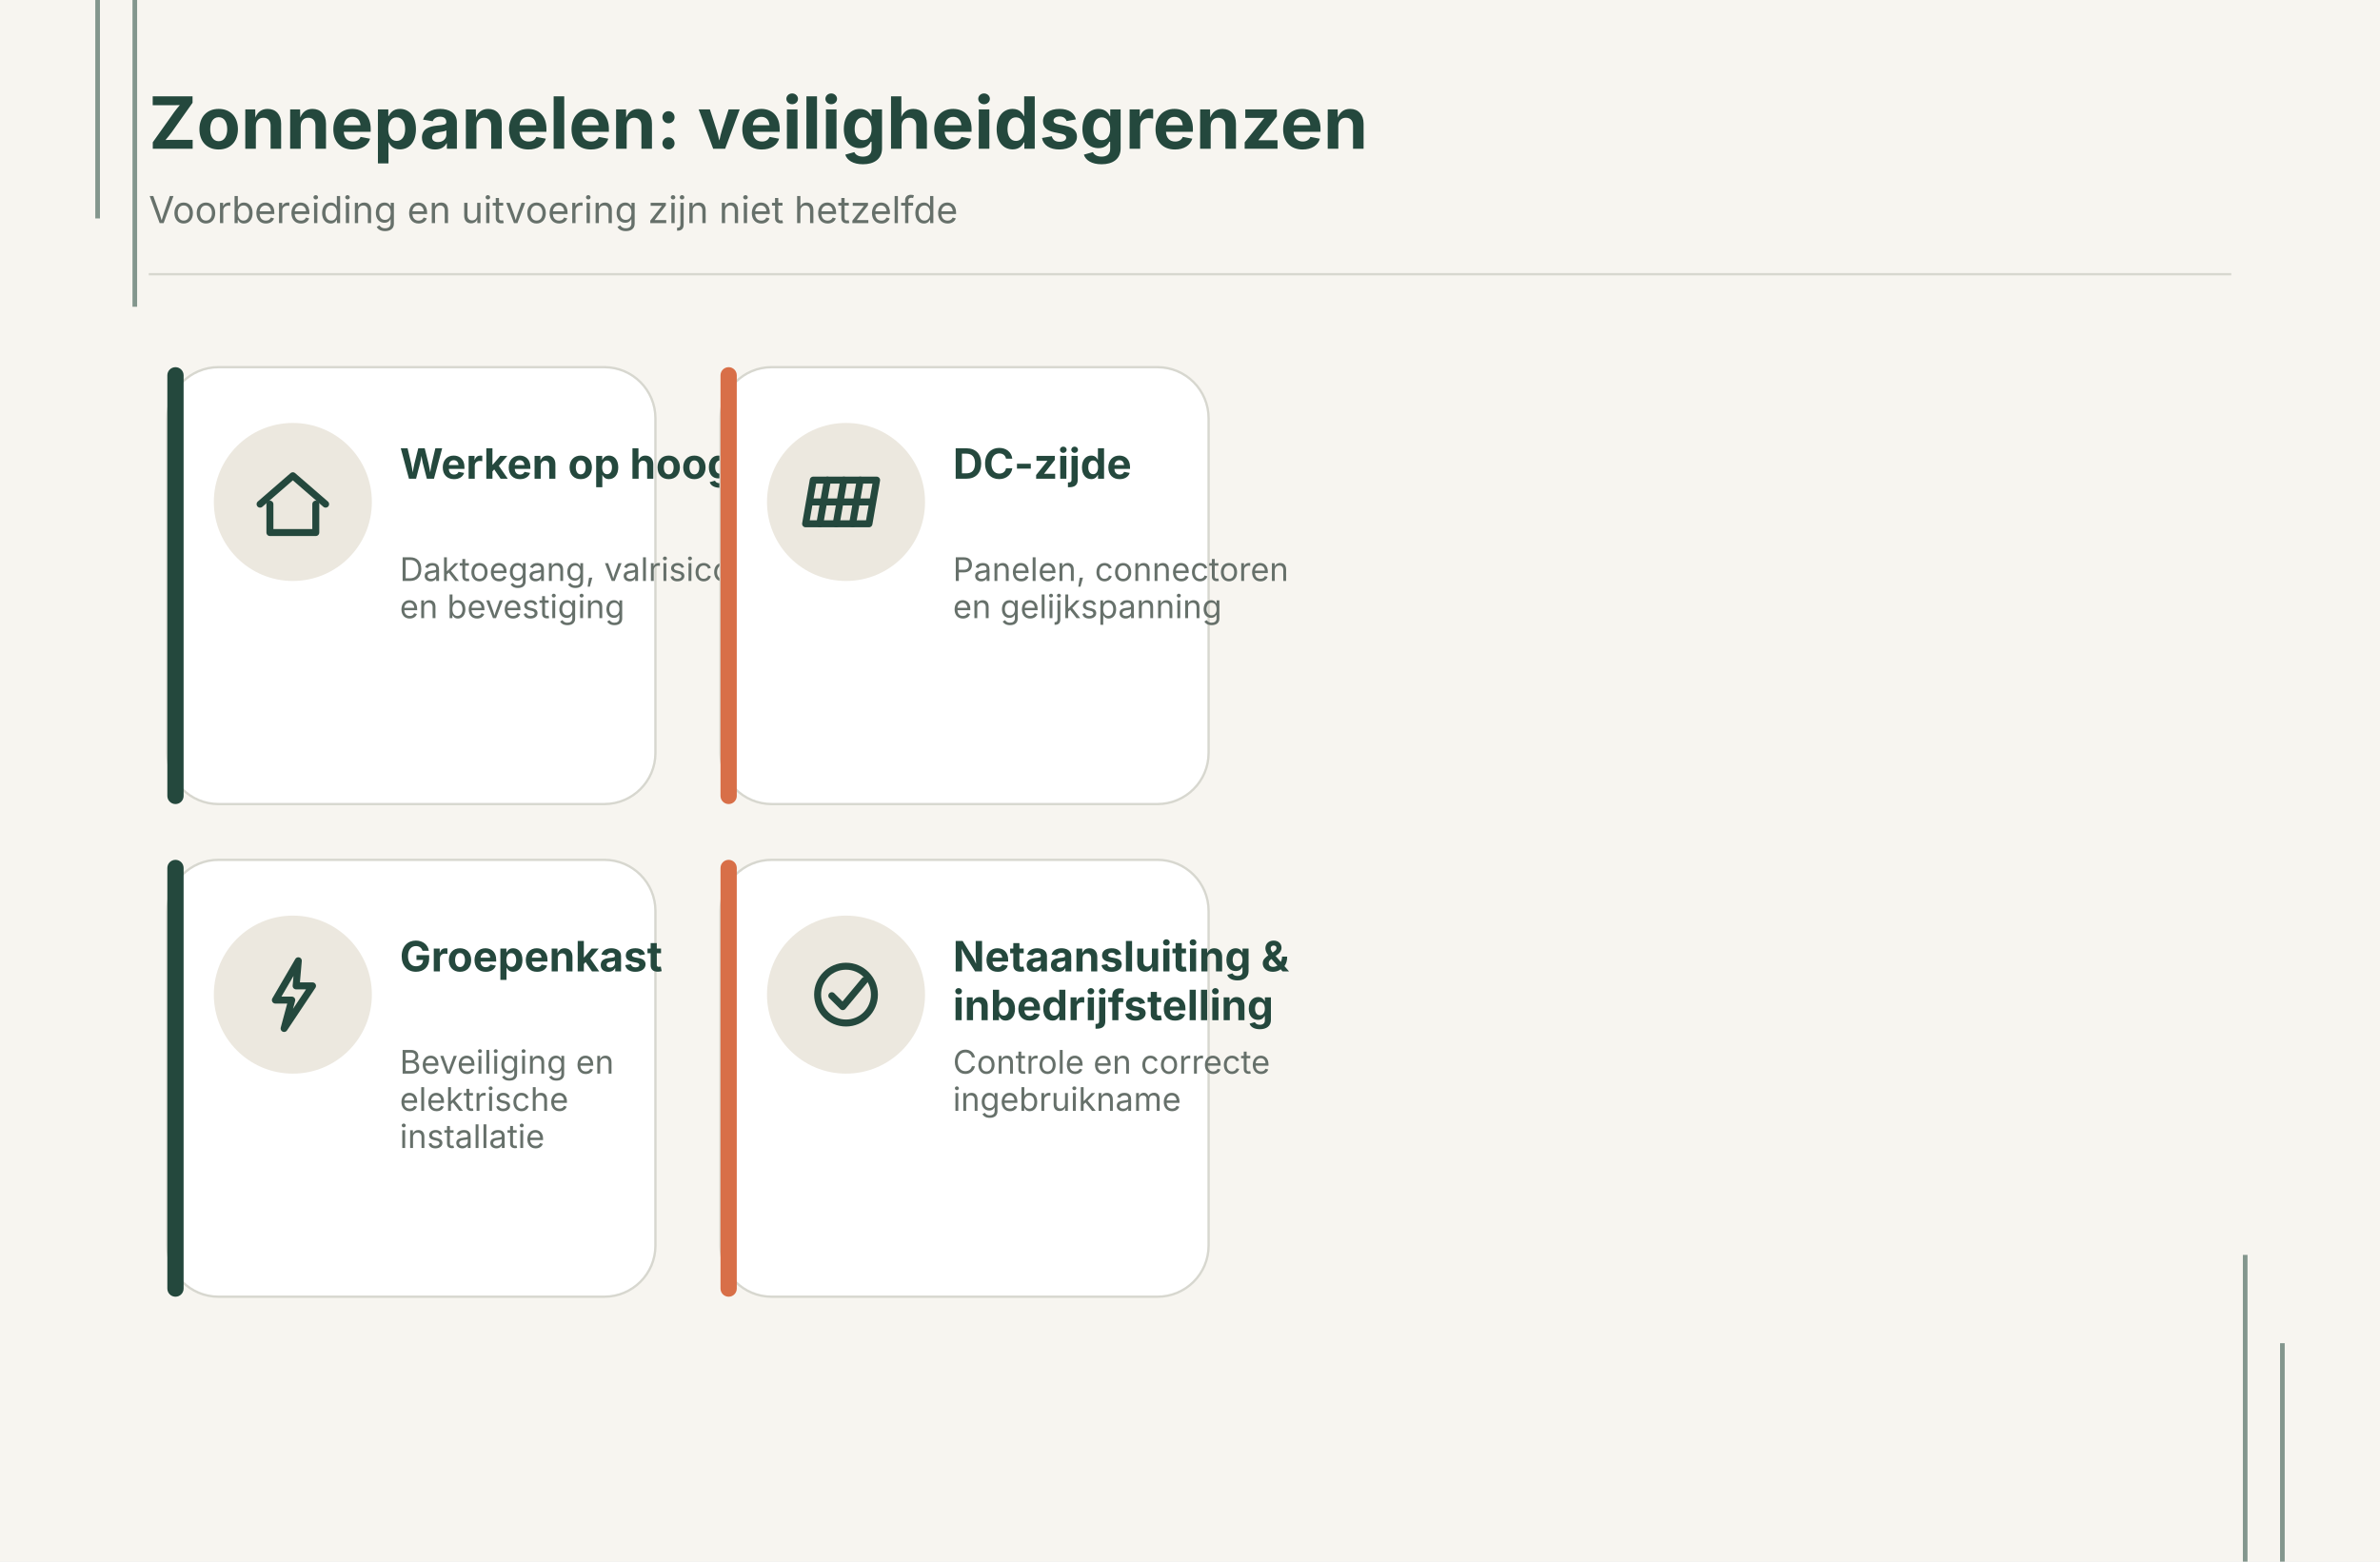
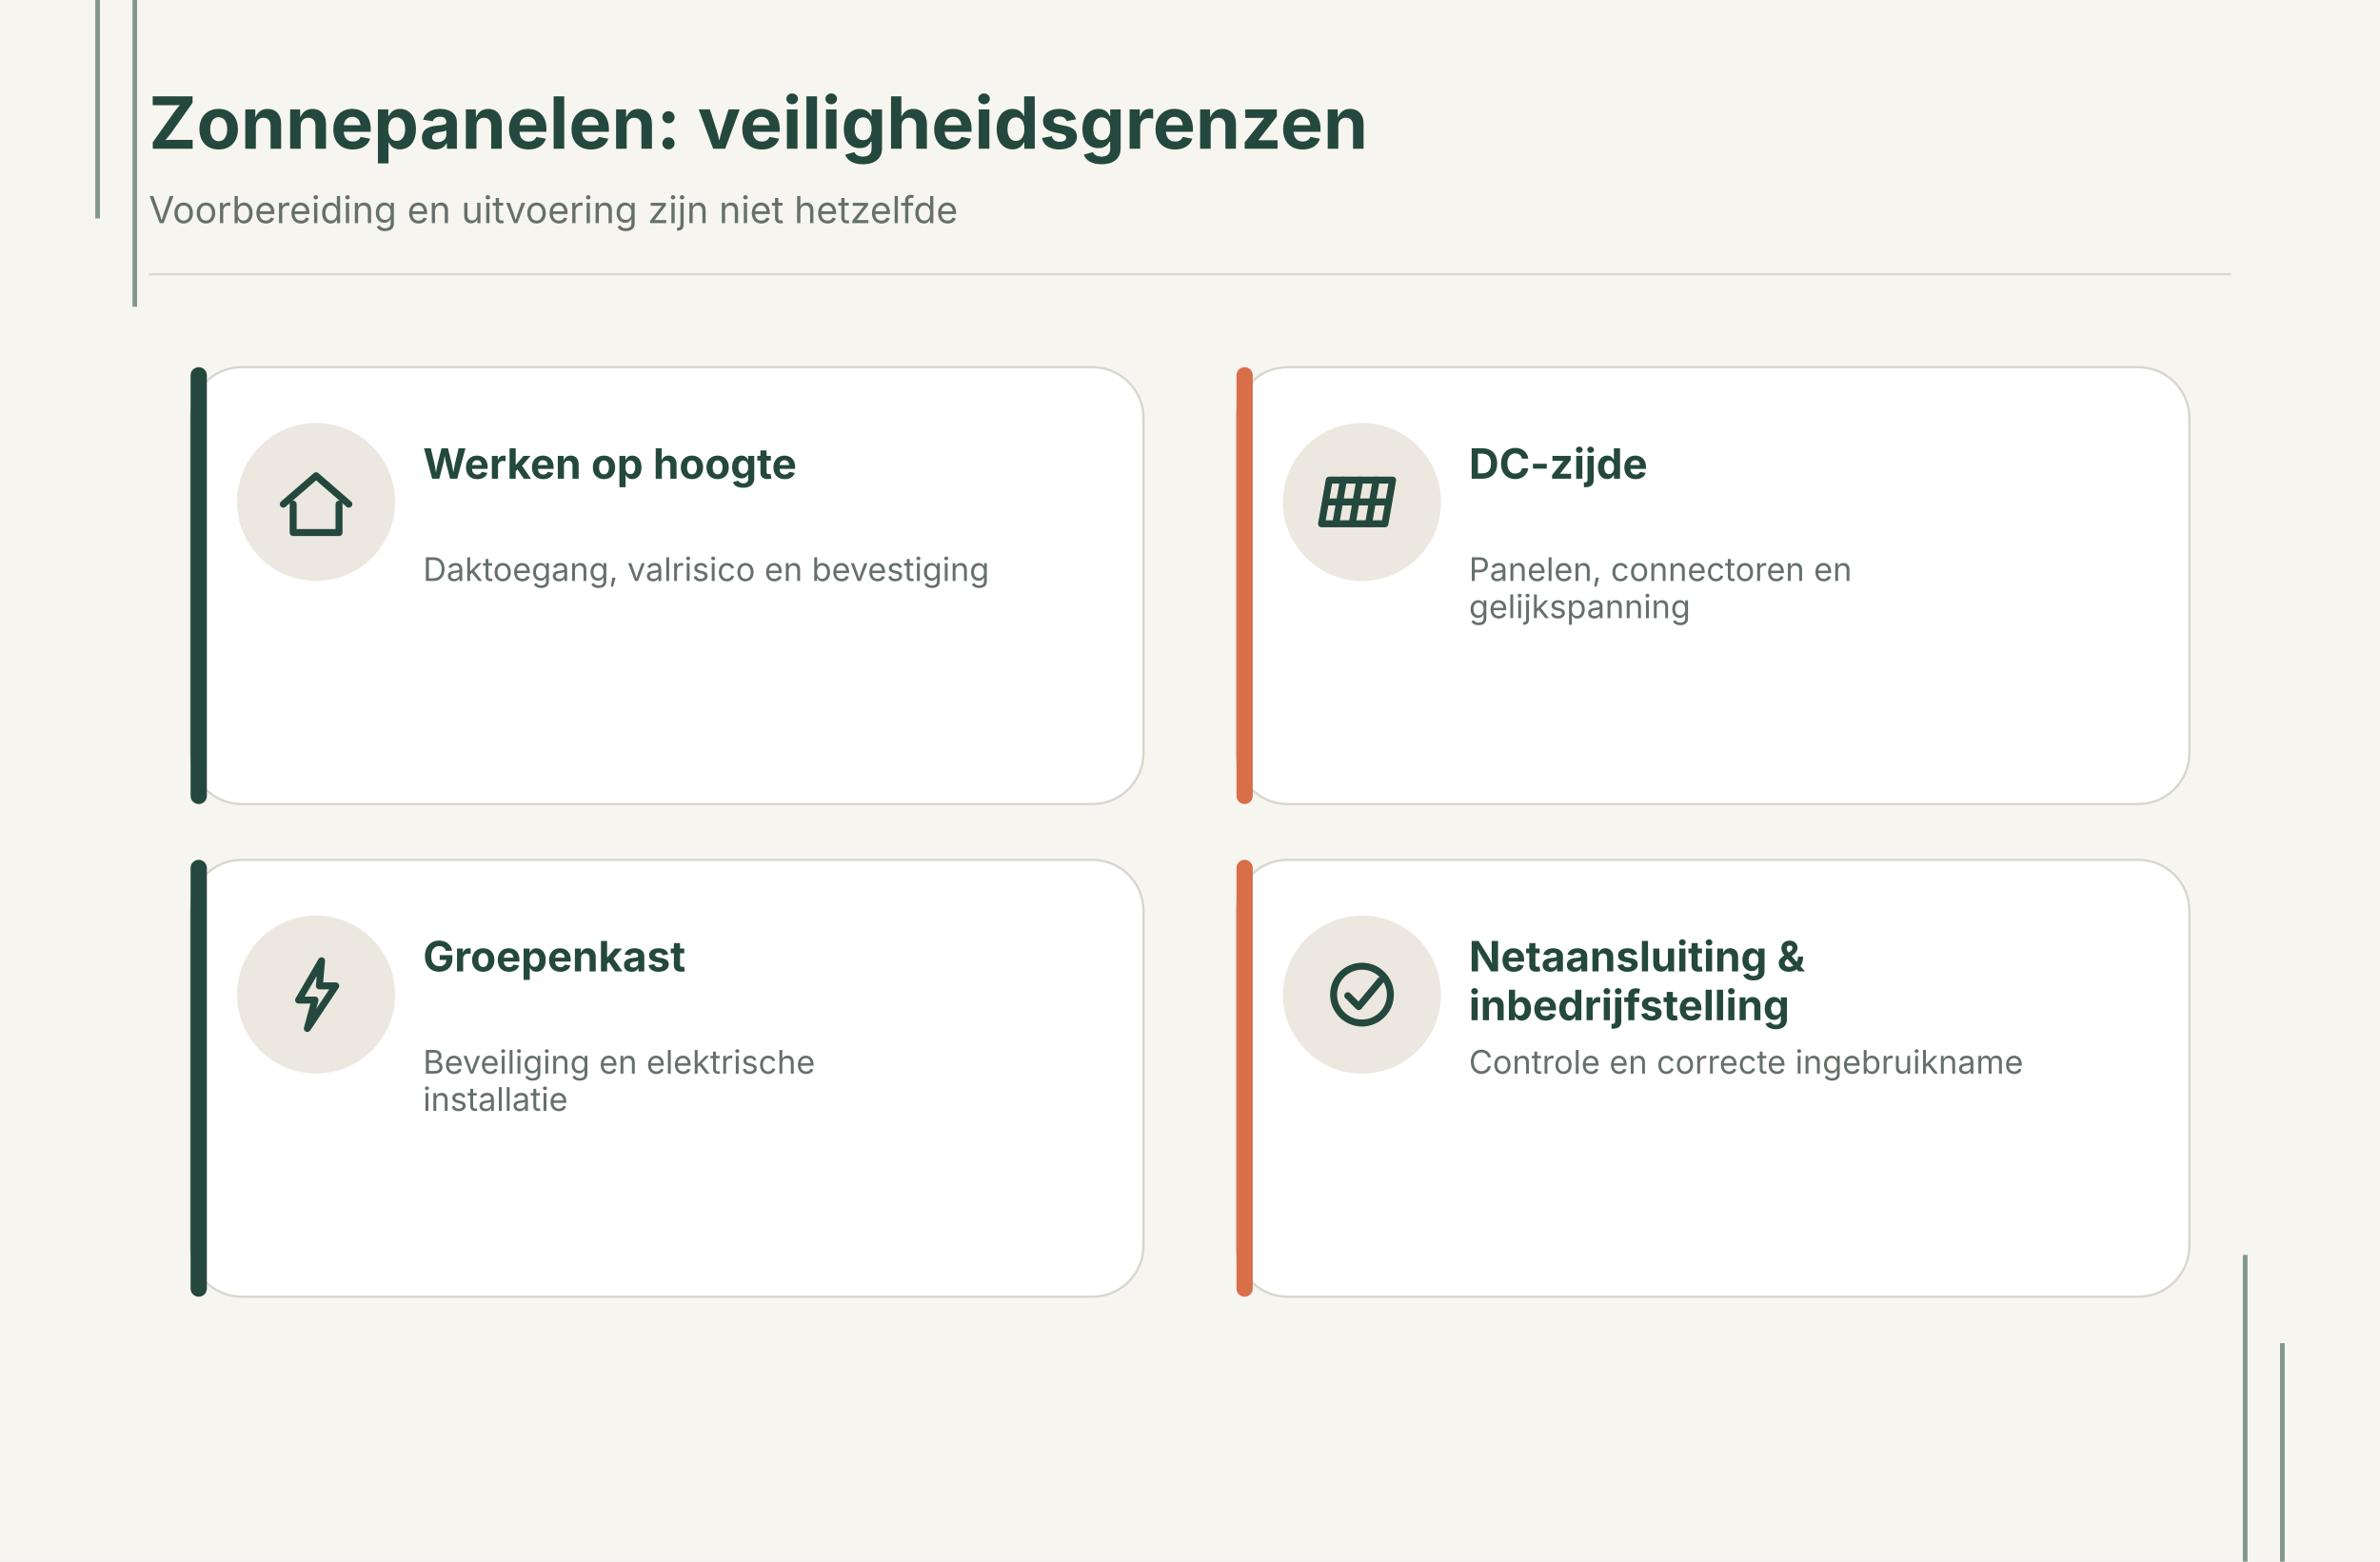
<svg xmlns="http://www.w3.org/2000/svg" width="1024" height="672" viewBox="0 0 1024 672" role="img">
  <rect width="1024" height="672" fill="#F7F5F0" />
  <path d="M42 0 V94 M58 0 V132" stroke="#24483D" stroke-width="2" opacity=".55" />
  <path d="M982 672 V578 M966 672 V540" stroke="#24483D" stroke-width="2" opacity=".55" />
  <text x="64" y="64" text-anchor="start" font-family="Inter,Arial,sans-serif" font-size="31" font-weight="700" fill="#24483D">
    <tspan x="64" dy="0">Zonnepanelen: veiligheidsgrenzen</tspan>
  </text>
  <text x="64" y="96" text-anchor="start" font-family="Inter,Arial,sans-serif" font-size="16" font-weight="400" fill="#66706A">
    <tspan x="64" dy="0">Voorbereiding en uitvoering zijn niet hetzelfde</tspan>
  </text>
  <line x1="64" y1="118" x2="960" y2="118" stroke="#D7D7CF" stroke-width="1" />
-   <rect x="72" y="158" width="210" height="188" rx="22" fill="#FFFFFF" stroke="#D7D7CF" />
-   <rect x="72" y="158" width="7" height="188" rx="3.5" fill="#24483D" />
-   <circle cx="126" cy="216" r="34" fill="#ECE8DF" />
+   <rect x="82" y="158" width="410" height="188" rx="22" fill="#FFFFFF" stroke="#D7D7CF" />
+   <rect x="82" y="158" width="7" height="188" rx="3.5" fill="#24483D" />
+   <circle cx="136" cy="216" r="34" fill="#ECE8DF" />
  <g stroke="#24483D" stroke-width="3" fill="none" stroke-linecap="round" stroke-linejoin="round">
-     <path d="M 111.9 216.94 L 126 204.72 L 140.1 216.94" />
-     <path d="M 116.13 216.94 V 229.16 H 135.87 V 216.94" />
+     <path d="M 121.9 216.94 L 136 204.72 L 150.1 216.94" />
+     <path d="M 126.13 216.94 V 229.16 H 145.87 V 216.94" />
  </g>
-   <text x="172" y="206" text-anchor="start" font-family="Inter,Arial,sans-serif" font-size="18" font-weight="700" fill="#24483D">
-     <tspan x="172" dy="0">Werken op hoogte</tspan>
+   <text x="182" y="206" text-anchor="start" font-family="Inter,Arial,sans-serif" font-size="18" font-weight="700" fill="#24483D">
+     <tspan x="182" dy="0">Werken op hoogte</tspan>
  </text>
-   <text x="172" y="250" text-anchor="start" font-family="Inter,Arial,sans-serif" font-size="14" font-weight="400" fill="#66706A">
-     <tspan x="172" dy="0">Daktoegang, valrisico</tspan>
-     <tspan x="172" dy="16">en bevestiging</tspan>
+   <text x="182" y="250" text-anchor="start" font-family="Inter,Arial,sans-serif" font-size="14" font-weight="400" fill="#66706A">
+     <tspan x="182" dy="0">Daktoegang, valrisico en bevestiging</tspan>
  </text>
-   <rect x="310" y="158" width="210" height="188" rx="22" fill="#FFFFFF" stroke="#D7D7CF" />
-   <rect x="310" y="158" width="7" height="188" rx="3.5" fill="#D86F48" />
-   <circle cx="364" cy="216" r="34" fill="#ECE8DF" />
+   <rect x="532" y="158" width="410" height="188" rx="22" fill="#FFFFFF" stroke="#D7D7CF" />
+   <rect x="532" y="158" width="7" height="188" rx="3.5" fill="#D86F48" />
+   <circle cx="586" cy="216" r="34" fill="#ECE8DF" />
  <g stroke="#24483D" stroke-width="3" fill="none" stroke-linecap="round" stroke-linejoin="round">
-     <path d="M 349.9 206.6 H 377.16 L 373.87 225.4 H 346.61 Z" />
-     <path d="M 356.01 206.6 L 352.72 225.4 M 363.06 206.6 L 359.77 225.4 M 370.11 206.6 L 366.82 225.4 M 348.49 216 H 375.28" />
+     <path d="M 571.9 206.6 H 599.16 L 595.87 225.4 H 568.61 Z" />
+     <path d="M 578.01 206.6 L 574.72 225.4 M 585.06 206.6 L 581.77 225.4 M 592.11 206.6 L 588.82 225.4 M 570.49 216 H 597.28" />
  </g>
-   <text x="410" y="206" text-anchor="start" font-family="Inter,Arial,sans-serif" font-size="18" font-weight="700" fill="#24483D">
-     <tspan x="410" dy="0">DC-zijde</tspan>
+   <text x="632" y="206" text-anchor="start" font-family="Inter,Arial,sans-serif" font-size="18" font-weight="700" fill="#24483D">
+     <tspan x="632" dy="0">DC-zijde</tspan>
  </text>
-   <text x="410" y="250" text-anchor="start" font-family="Inter,Arial,sans-serif" font-size="14" font-weight="400" fill="#66706A">
-     <tspan x="410" dy="0">Panelen, connectoren</tspan>
-     <tspan x="410" dy="16">en gelijkspanning</tspan>
+   <text x="632" y="250" text-anchor="start" font-family="Inter,Arial,sans-serif" font-size="14" font-weight="400" fill="#66706A">
+     <tspan x="632" dy="0">Panelen, connectoren en</tspan>
+     <tspan x="632" dy="16">gelijkspanning</tspan>
  </text>
-   <rect x="72" y="370" width="210" height="188" rx="22" fill="#FFFFFF" stroke="#D7D7CF" />
-   <rect x="72" y="370" width="7" height="188" rx="3.5" fill="#24483D" />
-   <circle cx="126" cy="428" r="34" fill="#ECE8DF" />
+   <rect x="82" y="370" width="410" height="188" rx="22" fill="#FFFFFF" stroke="#D7D7CF" />
+   <rect x="82" y="370" width="7" height="188" rx="3.5" fill="#24483D" />
+   <circle cx="136" cy="428" r="34" fill="#ECE8DF" />
  <g stroke="#24483D" stroke-width="3" fill="none" stroke-linecap="round" stroke-linejoin="round">
-     <path d="M 128.35 413.43 L 118.48 430.35 H 125.53 L 122.24 442.57 L 134.46 424.24 H 127.41 Z" />
+     <path d="M 138.35 413.43 L 128.48 430.35 H 135.53 L 132.24 442.57 L 144.46 424.24 H 137.41 Z" />
  </g>
-   <text x="172" y="418" text-anchor="start" font-family="Inter,Arial,sans-serif" font-size="18" font-weight="700" fill="#24483D">
-     <tspan x="172" dy="0">Groepenkast</tspan>
+   <text x="182" y="418" text-anchor="start" font-family="Inter,Arial,sans-serif" font-size="18" font-weight="700" fill="#24483D">
+     <tspan x="182" dy="0">Groepenkast</tspan>
  </text>
-   <text x="172" y="462" text-anchor="start" font-family="Inter,Arial,sans-serif" font-size="14" font-weight="400" fill="#66706A">
-     <tspan x="172" dy="0">Beveiliging en</tspan>
-     <tspan x="172" dy="16">elektrische</tspan>
-     <tspan x="172" dy="16">installatie</tspan>
+   <text x="182" y="462" text-anchor="start" font-family="Inter,Arial,sans-serif" font-size="14" font-weight="400" fill="#66706A">
+     <tspan x="182" dy="0">Beveiliging en elektrische</tspan>
+     <tspan x="182" dy="16">installatie</tspan>
  </text>
-   <rect x="310" y="370" width="210" height="188" rx="22" fill="#FFFFFF" stroke="#D7D7CF" />
-   <rect x="310" y="370" width="7" height="188" rx="3.5" fill="#D86F48" />
-   <circle cx="364" cy="428" r="34" fill="#ECE8DF" />
+   <rect x="532" y="370" width="410" height="188" rx="22" fill="#FFFFFF" stroke="#D7D7CF" />
+   <rect x="532" y="370" width="7" height="188" rx="3.5" fill="#D86F48" />
+   <circle cx="586" cy="428" r="34" fill="#ECE8DF" />
  <g stroke="#24483D" stroke-width="3" fill="none" stroke-linecap="round" stroke-linejoin="round">
-     <circle cx="364" cy="428" r="12.22" />
-     <path d="M 357.89 428.47 L 362.59 433.17 L 371.99 421.89" />
+     <circle cx="586" cy="428" r="12.22" />
+     <path d="M 579.89 428.47 L 584.59 433.17 L 593.99 421.89" />
  </g>
-   <text x="410" y="418" text-anchor="start" font-family="Inter,Arial,sans-serif" font-size="18" font-weight="700" fill="#24483D">
-     <tspan x="410" dy="0">Netaansluiting &amp;</tspan>
-     <tspan x="410" dy="21">inbedrijfstelling</tspan>
+   <text x="632" y="418" text-anchor="start" font-family="Inter,Arial,sans-serif" font-size="18" font-weight="700" fill="#24483D">
+     <tspan x="632" dy="0">Netaansluiting &amp;</tspan>
+     <tspan x="632" dy="21">inbedrijfstelling</tspan>
  </text>
-   <text x="410" y="462" text-anchor="start" font-family="Inter,Arial,sans-serif" font-size="14" font-weight="400" fill="#66706A">
-     <tspan x="410" dy="0">Controle en correcte</tspan>
-     <tspan x="410" dy="16">ingebruikname</tspan>
+   <text x="632" y="462" text-anchor="start" font-family="Inter,Arial,sans-serif" font-size="14" font-weight="400" fill="#66706A">
+     <tspan x="632" dy="0">Controle en correcte ingebruikname</tspan>
  </text>
</svg>
